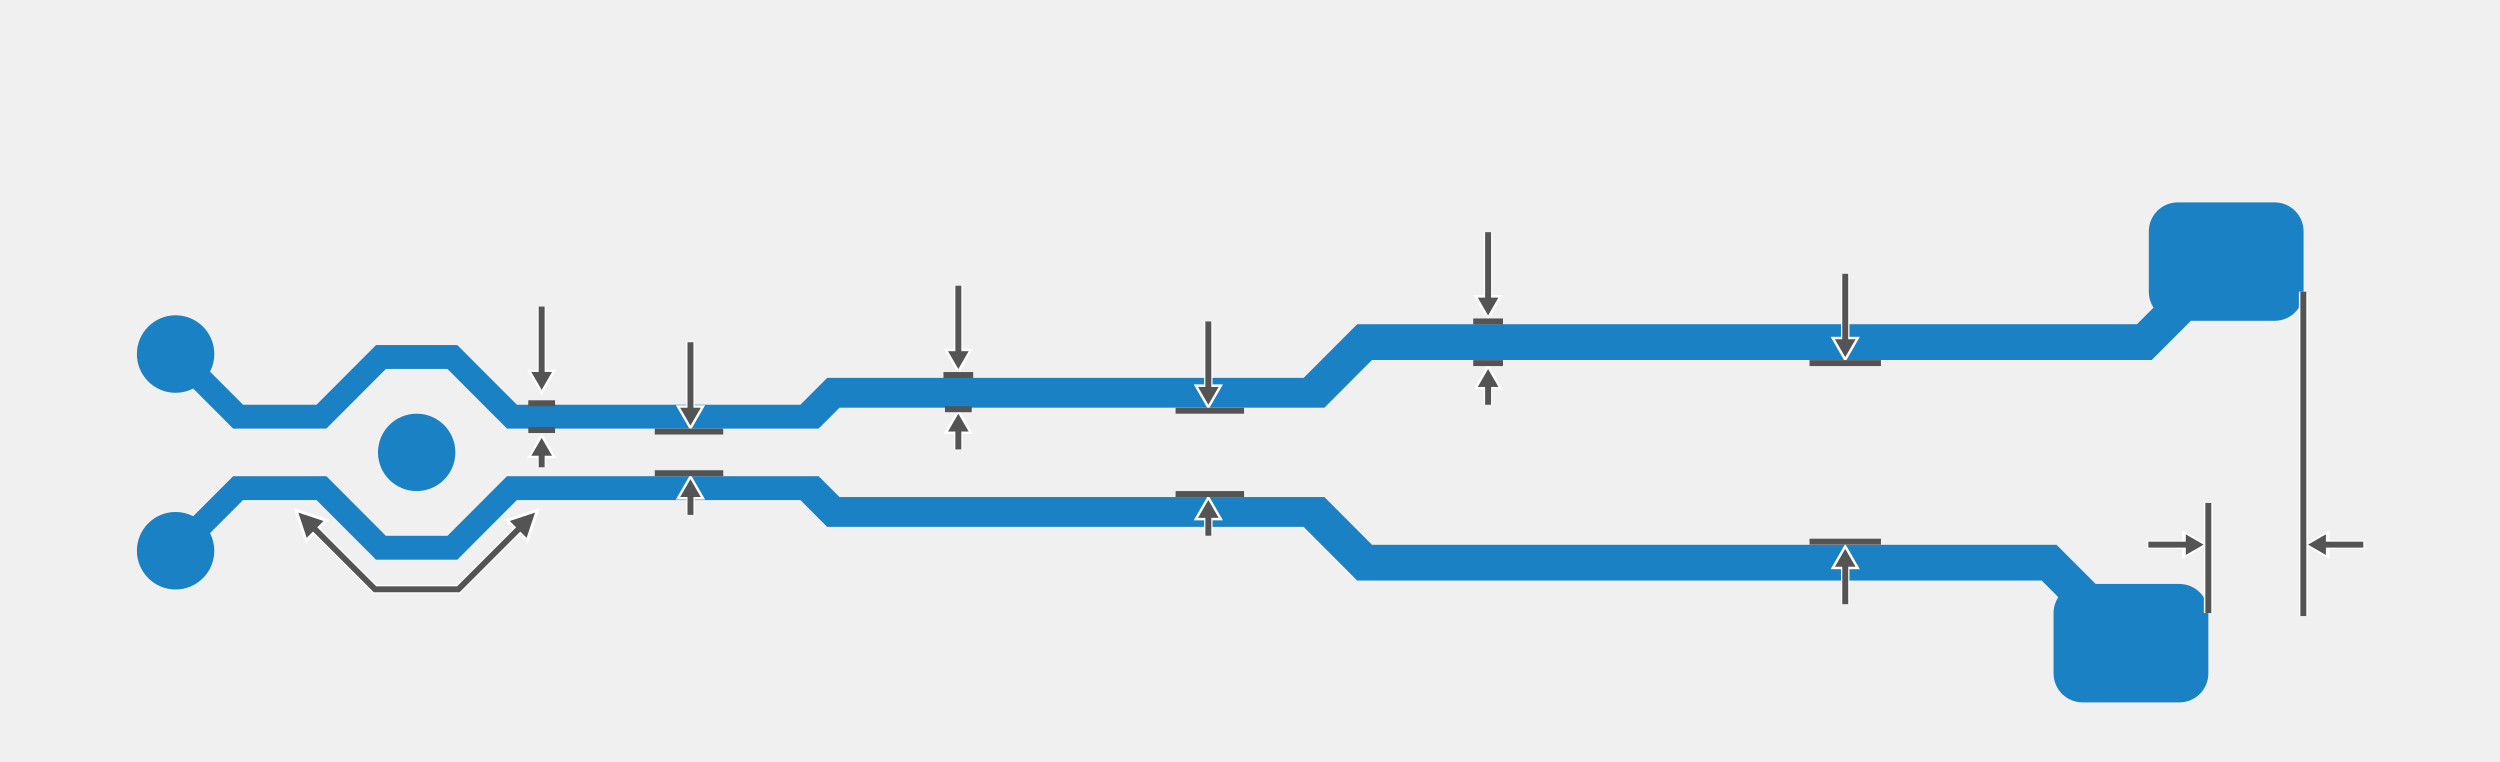
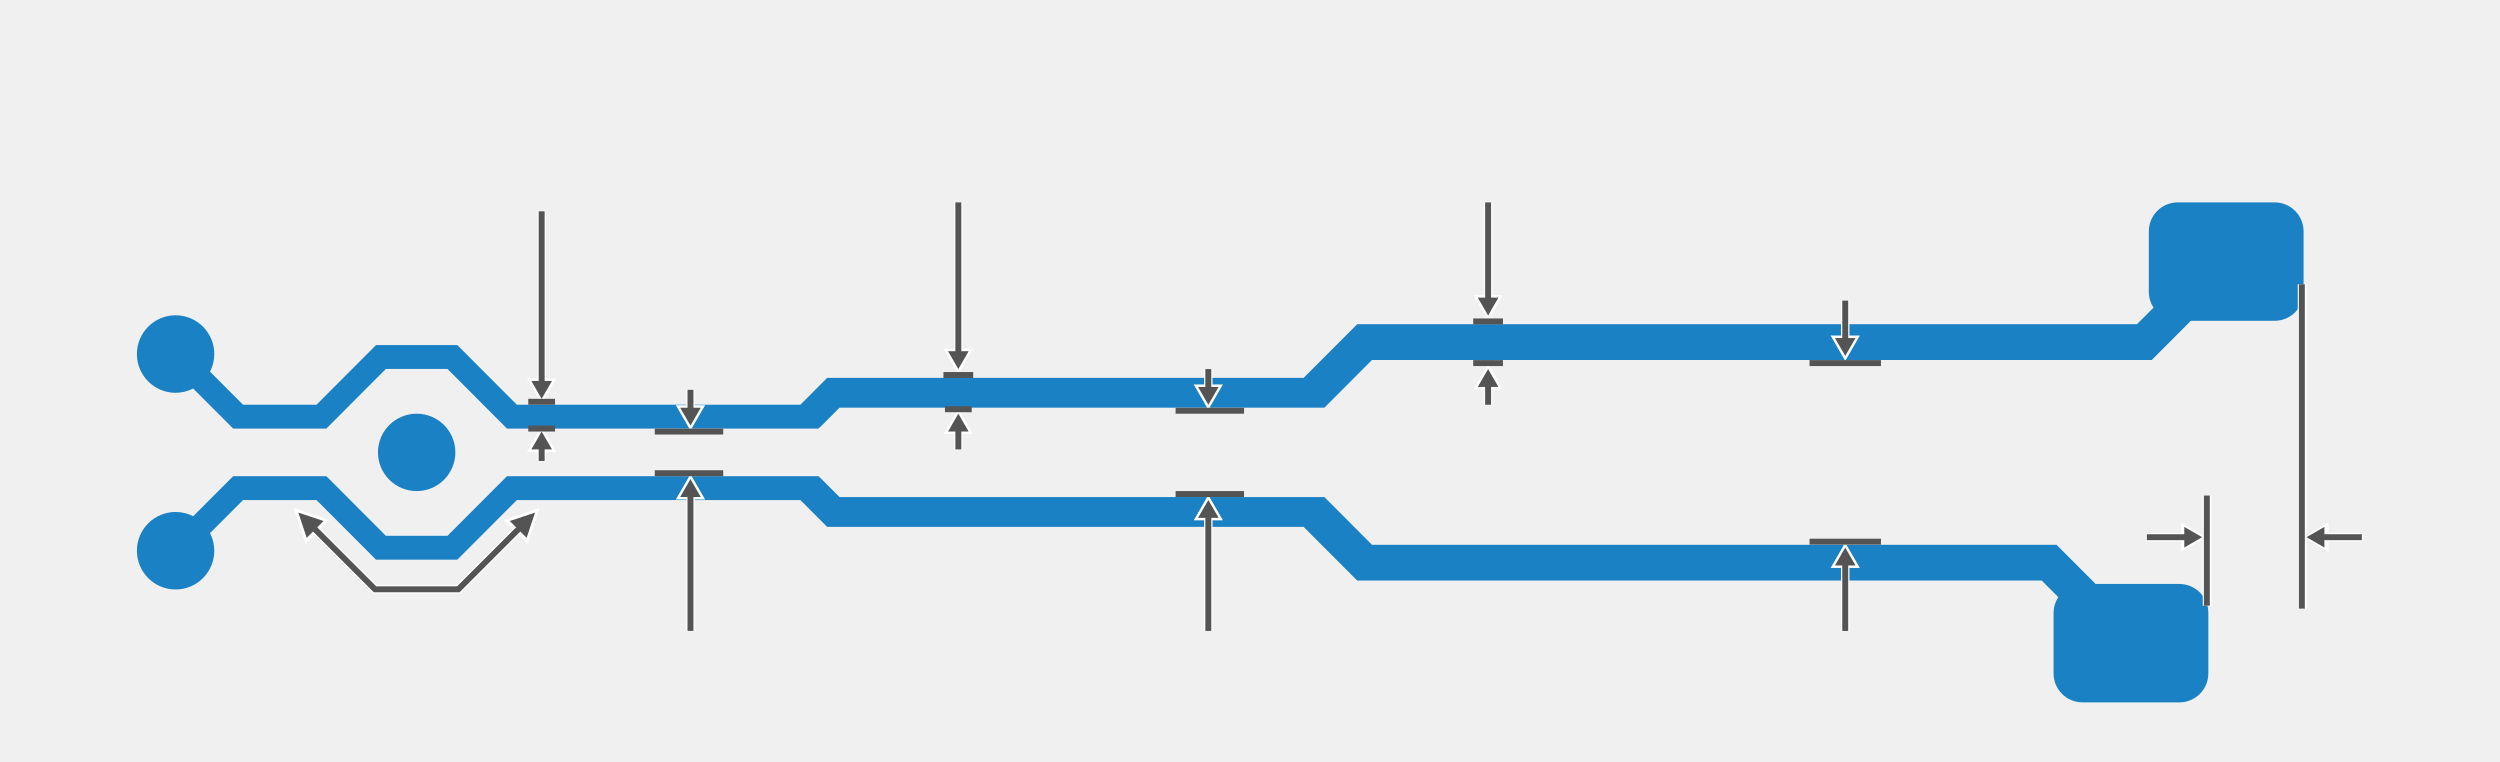
<svg xmlns="http://www.w3.org/2000/svg" width="840" height="256" viewBox="0 0 222.25 67.733" version="1.1" id="svg5" xml:space="preserve">
  <defs id="defs2">
    <marker style="overflow:visible" id="marker43377" refX="0" refY="0" orient="auto-start-reverse" markerWidth="4" markerHeight="4" viewBox="0 0 5.324 6.155" preserveAspectRatio="none">
      <path transform="scale(0.5)" style="fill:context-stroke;fill-rule:evenodd;stroke:context-stroke;stroke-width:1pt" d="M 5.77,0 -2.88,5 V -5 Z" id="path43375" />
    </marker>
    <marker style="overflow:visible" id="marker43161" refX="0" refY="0" orient="auto-start-reverse" markerWidth="4" markerHeight="4" viewBox="0 0 5.324 6.155" preserveAspectRatio="none">
      <path transform="scale(0.5)" style="fill:context-stroke;fill-rule:evenodd;stroke:context-stroke;stroke-width:1pt" d="M 5.77,0 -2.88,5 V -5 Z" id="path43159" />
    </marker>
    <marker style="overflow:visible" id="TriangleStart" refX="0" refY="0" orient="auto-start-reverse" markerWidth="3" markerHeight="3.468" viewBox="0 0 5.324 6.155" preserveAspectRatio="xMidYMid">
      <path transform="scale(0.5)" style="fill:context-stroke;fill-rule:evenodd;stroke:context-stroke;stroke-width:1pt" d="M 5.77,0 -2.88,5 V -5 Z" id="path135" />
    </marker>
    <marker style="overflow:visible" id="TriangleStart-6" refX="0" refY="0" orient="auto-start-reverse" markerWidth="3" markerHeight="3.468" viewBox="0 0 5.324 6.155" preserveAspectRatio="xMidYMid">
      <path transform="scale(0.5)" style="fill:context-stroke;fill-rule:evenodd;stroke:context-stroke;stroke-width:1pt" d="M 5.77,0 -2.88,5 V -5 Z" id="path135-1" />
    </marker>
    <marker style="overflow:visible" id="marker43161-8" refX="0" refY="0" orient="auto-start-reverse" markerWidth="4" markerHeight="4" viewBox="0 0 5.324 6.155" preserveAspectRatio="none">
      <path transform="scale(0.5)" style="fill:context-stroke;fill-rule:evenodd;stroke:context-stroke;stroke-width:1pt" d="M 5.77,0 -2.88,5 V -5 Z" id="path43159-7" />
    </marker>
    <marker style="overflow:visible" id="marker43377-9" refX="0" refY="0" orient="auto-start-reverse" markerWidth="4" markerHeight="4" viewBox="0 0 5.324 6.155" preserveAspectRatio="none">
      <path transform="scale(0.5)" style="fill:context-stroke;fill-rule:evenodd;stroke:context-stroke;stroke-width:1pt" d="M 5.77,0 -2.88,5 V -5 Z" id="path43375-2" />
    </marker>
    <marker style="overflow:visible" id="TriangleStart-6-5" refX="0" refY="0" orient="auto-start-reverse" markerWidth="3" markerHeight="3.468" viewBox="0 0 5.324 6.155" preserveAspectRatio="xMidYMid">
      <path transform="scale(0.5)" style="fill:context-stroke;fill-rule:evenodd;stroke:context-stroke;stroke-width:1pt" d="M 5.77,0 -2.88,5 V -5 Z" id="path135-1-9" />
    </marker>
    <marker style="overflow:visible" id="TriangleStart-2" refX="0" refY="0" orient="auto-start-reverse" markerWidth="3" markerHeight="3.468" viewBox="0 0 5.324 6.155" preserveAspectRatio="xMidYMid">
      <path transform="scale(0.5)" style="fill:context-stroke;fill-rule:evenodd;stroke:context-stroke;stroke-width:1pt" d="M 5.77,0 -2.88,5 V -5 Z" id="path135-8" />
    </marker>
    <marker style="overflow:visible" id="TriangleStart-6-5-3" refX="0" refY="0" orient="auto-start-reverse" markerWidth="3" markerHeight="3.468" viewBox="0 0 5.324 6.155" preserveAspectRatio="xMidYMid">
      <path transform="scale(0.5)" style="fill:context-stroke;fill-rule:evenodd;stroke:context-stroke;stroke-width:1pt" d="M 5.77,0 -2.88,5 V -5 Z" id="path135-1-9-6" />
    </marker>
    <marker style="overflow:visible" id="TriangleStart-2-1" refX="0" refY="0" orient="auto-start-reverse" markerWidth="3" markerHeight="3.468" viewBox="0 0 5.324 6.155" preserveAspectRatio="xMidYMid">
      <path transform="scale(0.5)" style="fill:context-stroke;fill-rule:evenodd;stroke:context-stroke;stroke-width:1pt" d="M 5.77,0 -2.88,5 V -5 Z" id="path135-8-2" />
    </marker>
  </defs>
  <g id="layer1" transform="translate(112.1834)" style="display:inline">
    <g id="g1" style="fill:#1a81c4;fill-opacity:1">
      <path id="path30003" style="color:#000000;display:inline;fill:#1a81c4;fill-opacity:1;stroke-width:1" d="m 81.425,17.992 c -1.429,0 -2.579,1.153 -2.579,2.584 v 5.36 c 0,0.522 0.154,1.007 0.418,1.412 l -1.472,1.475 H 8.471 l -3.641,3.648 -1.122,1.123 H -38.648 l -2.381,2.385 h -25.207 l -5.293,-5.301 h -7.227 l -5.291,5.301 h -6.531 l -2.934,-2.938 c 0.248,-0.485 0.378,-1.022 0.379,-1.567 0,-1.903 -1.54,-3.446 -3.44,-3.446 -1.9,0 -3.44,1.543 -3.44,3.446 0,1.903 1.54,3.446 3.44,3.446 0.544,-7.81e-4 1.08,-0.131 1.564,-0.38 l 3.554,3.56 h 8.285 l 5.291,-5.301 h 5.475 l 5.291,5.301 h 27.691 l 0.132,-0.133 0.009,0.009 1.729,-1.732 h 41.918 0.266 0.922 l 1.523,-1.526 2.709,-2.716 H 79.106 l 3.478,-3.483 h 7.441 c 1.429,0 2.579,-1.153 2.579,-2.584 v -5.36 c 0,-1.432 -1.15,-2.584 -2.579,-2.584 z" />
      <circle style="display:inline;opacity:1;fill:#1a81c4;fill-opacity:1;stroke:none;stroke-width:2.117;stroke-linecap:butt;stroke-linejoin:round;stroke-dasharray:none;paint-order:stroke fill markers" id="circle33683" cx="-34.925" cy="40.217" r="3.44" transform="translate(-40.21667)" />
      <path id="path40531" style="color:#000000;display:inline;fill:#1a81c4;fill-opacity:1;stroke-width:1" d="m 72.958,62.442 c -1.429,-3e-6 -2.579,-1.153 -2.579,-2.584 v -5.36 c 0,-0.522 0.154,-1.007 0.418,-1.412 L 69.325,51.61 H 8.471 l -3.641,-3.648 -1.122,-1.123 H -38.648 l -2.381,-2.385 h -25.207 l -5.293,5.301 h -7.227 l -5.291,-5.301 h -6.531 l -2.934,2.938 c 0.248,0.485 0.378,1.022 0.379,1.567 0,1.903 -1.54,3.446 -3.44,3.446 -1.9,0 -3.44,-1.543 -3.44,-3.446 0,-1.903 1.54,-3.446 3.44,-3.446 0.544,7.81e-4 1.08,0.131 1.564,0.38 l 3.554,-3.56 h 8.285 l 5.291,5.301 h 5.475 l 5.291,-5.301 h 27.691 l 0.132,0.133 0.009,-0.009 1.729,1.732 h 41.918 0.266 0.922 l 1.523,1.526 2.709,2.716 H 70.64 l 3.478,3.483 h 7.441 c 1.429,0 2.579,1.153 2.579,2.584 v 5.36 c 0,1.432 -1.15,2.584 -2.579,2.584 z" />
    </g>
  </g>
  <g id="layer7" />
  <g id="layer2" style="display:inline" transform="translate(71.96669)">
-     <g id="g3" style="stroke:#545454;stroke-opacity:1">
-       <g id="g6" style="stroke:#ffffff;stroke-width:0.75;stroke-dasharray:none;stroke-opacity:1" transform="translate(47.07379,6.724826)">
-         <path style="display:inline;fill:none;fill-opacity:1;stroke:#ffffff;stroke-width:0.75;stroke-dasharray:none;stroke-opacity:1;marker-end:url(#TriangleStart-6);paint-order:markers stroke fill" d="m -70.886,34.815 v -1.556" id="path42017-0" />
-         <path style="display:inline;fill:none;fill-opacity:1;stroke:#ffffff;stroke-width:0.75;stroke-dasharray:none;stroke-opacity:1;marker-end:url(#TriangleStart-6);paint-order:markers stroke fill" d="m -11.62,21.85 v 6.35" id="path43563-2" />
-         <path style="display:inline;fill:none;fill-opacity:1;stroke:#ffffff;stroke-width:0.75;stroke-dasharray:none;stroke-opacity:1;marker-end:url(#TriangleStart-6);paint-order:markers stroke fill" d="M -11.62,40.9 V 38.784" id="path43565-3" />
-         <path style="display:inline;fill:none;fill-opacity:1;stroke:#ffffff;stroke-width:0.75;stroke-dasharray:none;stroke-opacity:1;marker-end:url(#TriangleStart-6);paint-order:markers stroke fill" d="m 45.001,17.617 v 6.35" id="path44453-7" />
-         <path style="display:inline;fill:none;fill-opacity:1;stroke:#ffffff;stroke-width:0.75;stroke-dasharray:none;stroke-opacity:1;marker-end:url(#TriangleStart-6);paint-order:markers stroke fill" d="M 45.001,46.986 V 43.128" id="path44455-5" />
-         <path style="display:inline;fill:none;fill-opacity:1;stroke:#ffffff;stroke-width:0.75;stroke-dasharray:none;stroke-opacity:1;marker-end:url(#TriangleStart-6);paint-order:markers stroke fill" d="m -70.886,20.527 v 6.35" id="path41314-9" />
-         <path style="display:inline;fill:none;fill-opacity:1;stroke:#ffffff;stroke-width:0.75;stroke-dasharray:none;stroke-opacity:1;marker-end:url(#TriangleStart-6);paint-order:markers stroke fill" d="m -57.657,23.702 v 6.35" id="path43033-2" />
-         <path style="display:inline;fill:none;fill-opacity:1;stroke:#ffffff;stroke-width:0.75;stroke-dasharray:none;stroke-opacity:1;marker-end:url(#TriangleStart-6);paint-order:markers stroke fill" d="M -57.657,39.048 V 36.931" id="path43035-2" />
-         <path style="display:inline;fill:none;fill-opacity:1;stroke:#ffffff;stroke-width:0.75;stroke-dasharray:none;stroke-opacity:1;marker-end:url(#TriangleStart-6);paint-order:markers stroke fill" d="m -33.845,18.675 v 6.35" id="path43531-8" />
-         <path style="display:inline;fill:none;fill-opacity:1;stroke:#ffffff;stroke-width:0.75;stroke-dasharray:none;stroke-opacity:1;marker-end:url(#TriangleStart-6);paint-order:markers stroke fill" d="M -33.845,33.227 V 31.111" id="path43533-9" />
-         <path style="display:inline;fill:none;fill-opacity:1;stroke:#ffffff;stroke-width:0.75;stroke-dasharray:none;stroke-opacity:1;marker-end:url(#TriangleStart-6);paint-order:markers stroke fill" d="m 13.251,13.913 v 6.35" id="path44345-7" />
-         <path style="display:inline;fill:none;fill-opacity:1;stroke:#ffffff;stroke-width:0.75;stroke-dasharray:none;stroke-opacity:1;marker-end:url(#TriangleStart-6);paint-order:markers stroke fill" d="M 13.251,29.259 V 27.142" id="path44347-3" />
-         <path style="display:inline;fill:none;fill-opacity:1;stroke:#ffffff;stroke-width:0.75;stroke-dasharray:none;stroke-opacity:1;marker-start:url(#marker43161-8);marker-end:url(#marker43377-9);paint-order:markers stroke fill" d="m -91.524,39.842 5.821,5.821 h 7.408 l 5.821,-5.821" id="path43103-6" />
-       </g>
-       <g id="g2" style="fill:none;fill-opacity:1;stroke:#545454;stroke-opacity:1" transform="translate(-71.96669)">
-         <path style="fill:none;fill-opacity:1;stroke:#545454;stroke-width:0.529;stroke-dasharray:none;stroke-opacity:1;marker-end:url(#TriangleStart);paint-order:markers stroke fill" d="m 48.154,41.54 v -1.556" id="path42017" />
-         <path style="fill:none;fill-opacity:1;stroke:#545454;stroke-width:0.529;stroke-dasharray:none;stroke-opacity:1;marker-end:url(#TriangleStart);paint-order:markers stroke fill" d="m 107.421,28.575 v 6.35" id="path43563" />
-         <path style="fill:none;fill-opacity:1;stroke:#545454;stroke-width:0.529;stroke-dasharray:none;stroke-opacity:1;marker-end:url(#TriangleStart);paint-order:markers stroke fill" d="M 107.421,47.625 V 45.508" id="path43565" />
-         <path style="fill:none;fill-opacity:1;stroke:#545454;stroke-width:0.529;stroke-dasharray:none;stroke-opacity:1;marker-end:url(#TriangleStart);paint-order:markers stroke fill" d="m 164.042,24.342 v 6.35" id="path44453" />
-         <path style="fill:none;fill-opacity:1;stroke:#545454;stroke-width:0.529;stroke-dasharray:none;stroke-opacity:1;marker-end:url(#TriangleStart);paint-order:markers stroke fill" d="M 164.042,53.71 V 49.853" id="path44455" />
-         <path style="fill:none;fill-opacity:1;stroke:#545454;stroke-width:0.529;stroke-dasharray:none;stroke-opacity:1;marker-end:url(#TriangleStart);paint-order:markers stroke fill" d="m 48.154,27.252 v 6.35" id="path41314" />
-         <path style="fill:none;fill-opacity:1;stroke:#545454;stroke-width:0.529;stroke-dasharray:none;stroke-opacity:1;marker-end:url(#TriangleStart);paint-order:markers stroke fill" d="m 61.383,30.427 v 6.35" id="path43033" />
-         <path style="fill:none;fill-opacity:1;stroke:#545454;stroke-width:0.529;stroke-dasharray:none;stroke-opacity:1;marker-end:url(#TriangleStart);paint-order:markers stroke fill" d="M 61.383,45.773 V 43.656" id="path43035" />
-         <path style="fill:none;fill-opacity:1;stroke:#545454;stroke-width:0.529;stroke-dasharray:none;stroke-opacity:1;marker-end:url(#TriangleStart);paint-order:markers stroke fill" d="m 85.196,25.4 v 6.35" id="path43531" />
-         <path style="fill:none;fill-opacity:1;stroke:#545454;stroke-width:0.529;stroke-dasharray:none;stroke-opacity:1;marker-end:url(#TriangleStart);paint-order:markers stroke fill" d="M 85.196,39.952 V 37.835" id="path43533" />
-         <path style="fill:none;fill-opacity:1;stroke:#545454;stroke-width:0.529;stroke-dasharray:none;stroke-opacity:1;marker-end:url(#TriangleStart);paint-order:markers stroke fill" d="m 132.292,20.637 v 6.35" id="path44345" />
-         <path style="fill:none;fill-opacity:1;stroke:#545454;stroke-width:0.529;stroke-dasharray:none;stroke-opacity:1;marker-end:url(#TriangleStart);paint-order:markers stroke fill" d="M 132.292,35.983 V 33.867" id="path44347" />
-       </g>
-       <path style="display:inline;fill:#050505;fill-opacity:1;stroke:#545454;stroke-width:0.529;stroke-dasharray:none;paint-order:markers stroke fill;stroke-opacity:1" d="m -25.003,38.232 h 2.381" id="path42082" />
-       <path style="display:inline;fill:none;fill-opacity:1;stroke:#545454;stroke-width:0.529;stroke-dasharray:none;marker-start:url(#marker43161);marker-end:url(#marker43377);paint-order:markers stroke fill;stroke-opacity:1" d="m -44.45,46.567 5.821,5.821 h 7.408 l 5.821,-5.821" id="path43103" />
-       <path style="fill:#050505;fill-opacity:1;stroke:#545454;stroke-width:0.529;stroke-dasharray:none;paint-order:markers stroke fill;stroke-opacity:1" d="m -25.003,35.851 h 2.381" id="path42080" />
-       <path style="fill:#050505;fill-opacity:1;stroke:#545454;stroke-width:0.529;stroke-dasharray:none;stroke-opacity:1;paint-order:markers stroke fill" d="m -13.758,38.365 h 6.085" id="path43045" />
-       <path style="fill:#050505;fill-opacity:1;stroke:#545454;stroke-width:0.529;stroke-dasharray:none;stroke-opacity:1;paint-order:markers stroke fill" d="m -13.758,42.069 h 6.085" id="path43047" />
-       <path style="fill:#050505;fill-opacity:1;stroke:#545454;stroke-width:0.529;stroke-dasharray:none;stroke-opacity:1;paint-order:markers stroke fill" d="m 11.906,33.338 h 2.646" id="path43535" />
-       <path style="fill:#050505;fill-opacity:1;stroke:#545454;stroke-width:0.529;stroke-dasharray:none;paint-order:markers stroke fill;stroke-opacity:1" d="m 12.039,36.38 h 2.381" id="path43537" />
-       <path style="fill:#050505;fill-opacity:1;stroke:#545454;stroke-width:0.529;stroke-dasharray:none;stroke-opacity:1;paint-order:markers stroke fill" d="m 32.544,36.513 h 6.085" id="path43567" />
-       <path style="fill:#050505;fill-opacity:1;stroke:#545454;stroke-width:0.529;stroke-dasharray:none;stroke-opacity:1;paint-order:markers stroke fill" d="m 32.544,43.921 h 6.085" id="path43569" />
-       <path style="fill:#050505;fill-opacity:1;stroke:#545454;stroke-width:0.529;stroke-dasharray:none;stroke-opacity:1;paint-order:markers stroke fill" d="M 59.002,28.575 H 61.648" id="path44349" />
-       <path style="fill:#050505;fill-opacity:1;stroke:#545454;stroke-width:0.529;stroke-dasharray:none;stroke-opacity:1;paint-order:markers stroke fill" d="M 59.002,32.279 H 61.648" id="path44351" />
-       <path style="fill:#050505;fill-opacity:1;stroke:#545454;stroke-width:0.529;stroke-dasharray:none;stroke-opacity:1;paint-order:markers stroke fill" d="m 88.9,32.279 h 6.35" id="path44461" />
-       <path style="fill:#050505;fill-opacity:1;stroke:#545454;stroke-width:0.529;stroke-dasharray:none;stroke-opacity:1;paint-order:markers stroke fill" d="m 88.9,48.154 h 6.35" id="path44463" />
-       <g id="g39116" transform="translate(9.525001)">
-         <path style="display:inline;fill:#ffffff;fill-opacity:1;stroke:#ffffff;stroke-width:0.794;stroke-dasharray:none;stroke-opacity:1;paint-order:markers stroke fill" d="M 114.829,54.504 V 44.715" id="path44461-3-7" />
-         <g id="g39039" transform="rotate(90,106.815,59.19001)">
-           <path style="display:inline;fill:none;fill-opacity:1;stroke:#ffffff;stroke-width:0.75;stroke-dasharray:none;stroke-opacity:1;marker-end:url(#TriangleStart-6-5);paint-order:markers stroke fill" d="M 48.97,49.896 V 46.039" id="path44455-5-2" transform="translate(47.07379,6.724826)" />
-           <path style="display:inline;fill:none;fill-opacity:1;stroke:#545454;stroke-width:0.529;stroke-dasharray:none;stroke-opacity:1;marker-end:url(#TriangleStart-2);paint-order:markers stroke fill" d="M 96.044,56.51 V 52.652" id="path44455-9" />
-         </g>
-         <path style="display:inline;fill:#050505;fill-opacity:1;stroke:#545454;stroke-width:0.529;stroke-dasharray:none;stroke-opacity:1;paint-order:markers stroke fill" d="M 114.829,54.504 V 44.715" id="path44461-3" />
-       </g>
-       <g id="g39116-9" style="display:inline;stroke:#545454;stroke-opacity:1" transform="rotate(180,123.8144,49.74167)">
-         <path style="display:inline;fill:#ffffff;fill-opacity:1;stroke:#ffffff;stroke-width:0.794;stroke-dasharray:none;stroke-opacity:1;paint-order:markers stroke fill" d="M 114.829,73.554 V 44.715" id="path44461-3-7-3" />
-         <g id="g39039-1" transform="rotate(90,105.4921,60.51292)">
-           <path style="display:inline;fill:none;fill-opacity:1;stroke:#ffffff;stroke-width:0.75;stroke-dasharray:none;stroke-opacity:1;marker-end:url(#TriangleStart-6-5-3);paint-order:markers stroke fill" d="M 48.97,49.896 V 46.039" id="path44455-5-2-9" transform="translate(47.07379,6.724826)" />
-           <path style="display:inline;fill:none;fill-opacity:1;stroke:#545454;stroke-width:0.529;stroke-dasharray:none;stroke-opacity:1;marker-end:url(#TriangleStart-2-1);paint-order:markers stroke fill" d="M 96.044,56.51 V 52.652" id="path44455-9-4" />
-         </g>
-         <path style="display:inline;fill:#050505;fill-opacity:1;stroke:#545454;stroke-width:0.529;stroke-dasharray:none;stroke-opacity:1;paint-order:markers stroke fill" d="M 114.829,73.554 V 44.715" id="path44461-3-78" />
-       </g>
+     <g id="g6" style="stroke:#ffffff;stroke-width:0.75;stroke-dasharray:none;stroke-opacity:1" transform="translate(47.07379,6.724826)">
+       <path style="display:inline;fill:none;fill-opacity:1;stroke:#ffffff;stroke-width:0.75;stroke-dasharray:none;stroke-opacity:1;marker-end:url(#TriangleStart-6);paint-order:markers stroke fill" d="m -70.886,34.27 v -1.556" id="path42017-0" />
+       <path style="display:inline;fill:none;fill-opacity:1;stroke:#ffffff;stroke-width:0.75;stroke-dasharray:none;stroke-opacity:1;marker-end:url(#TriangleStart-6);paint-order:markers stroke fill" d="m -11.621,49.367 4e-6,-10.583" id="path43563-2" />
+       <path style="display:inline;fill:none;fill-opacity:1;stroke:#ffffff;stroke-width:0.75;stroke-dasharray:none;stroke-opacity:1;marker-end:url(#TriangleStart-6);paint-order:markers stroke fill" d="m -11.621,26.084 v 2.117" id="path43565-3" />
+       <path style="display:inline;fill:none;fill-opacity:1;stroke:#ffffff;stroke-width:0.75;stroke-dasharray:none;stroke-opacity:1;marker-end:url(#TriangleStart-6);paint-order:markers stroke fill" d="m 45.001,49.367 v -6.35" id="path44453-7" />
+       <path style="display:inline;fill:none;fill-opacity:1;stroke:#ffffff;stroke-width:0.75;stroke-dasharray:none;stroke-opacity:1;marker-end:url(#TriangleStart-6);paint-order:markers stroke fill" d="m 45.001,19.998 v 3.857" id="path44455-5" />
+       <path style="display:inline;fill:none;fill-opacity:1;stroke:#ffffff;stroke-width:0.75;stroke-dasharray:none;stroke-opacity:1;marker-end:url(#TriangleStart-6);paint-order:markers stroke fill" d="m -70.886,12.061 3e-6,15.61" id="path41314-9" />
+       <path style="display:inline;fill:none;fill-opacity:1;stroke:#ffffff;stroke-width:0.75;stroke-dasharray:none;stroke-opacity:1;marker-end:url(#TriangleStart-6);paint-order:markers stroke fill" d="m -57.658,49.363 -3e-6,-12.435" id="path43033-2" />
+       <path style="display:inline;fill:none;fill-opacity:1;stroke:#ffffff;stroke-width:0.75;stroke-dasharray:none;stroke-opacity:1;marker-end:url(#TriangleStart-6);paint-order:markers stroke fill" d="m -57.658,27.931 v 2.117" id="path43035-2" />
+       <path style="display:inline;fill:none;fill-opacity:1;stroke:#ffffff;stroke-width:0.75;stroke-dasharray:none;stroke-opacity:1;marker-end:url(#TriangleStart-6);paint-order:markers stroke fill" d="m -33.845,11.267 1e-6,13.758" id="path43531-8" />
+       <path style="display:inline;fill:none;fill-opacity:1;stroke:#ffffff;stroke-width:0.75;stroke-dasharray:none;stroke-opacity:1;marker-end:url(#TriangleStart-6);paint-order:markers stroke fill" d="M -33.845,33.227 V 31.111" id="path43533-9" />
+       <path style="display:inline;fill:none;fill-opacity:1;stroke:#ffffff;stroke-width:0.75;stroke-dasharray:none;stroke-opacity:1;marker-end:url(#TriangleStart-6);paint-order:markers stroke fill" d="m 13.251,11.267 10e-7,8.996" id="path44345-7" />
+       <path style="display:inline;fill:none;fill-opacity:1;stroke:#ffffff;stroke-width:0.75;stroke-dasharray:none;stroke-opacity:1;marker-end:url(#TriangleStart-6);paint-order:markers stroke fill" d="M 13.251,29.259 V 27.142" id="path44347-3" />
+       <path style="display:inline;fill:none;fill-opacity:1;stroke:#ffffff;stroke-width:0.75;stroke-dasharray:none;stroke-opacity:1;marker-start:url(#marker43161-8);marker-end:url(#marker43377-9);paint-order:markers stroke fill" d="m -91.524,39.842 5.821,5.821 h 7.408 l 5.821,-5.821" id="path43103-6" />
+     </g>
+     <g id="g2" style="fill:#545454;fill-opacity:1;stroke:#545454;stroke-opacity:1" transform="translate(-71.96669)">
+       <path style="fill:#545454;fill-opacity:1;stroke:#545454;stroke-width:0.529;stroke-dasharray:none;stroke-opacity:1;marker-end:url(#TriangleStart);paint-order:markers stroke fill" d="m 48.154,40.979 v -1.556" id="path42017" />
+       <path style="fill:#545454;fill-opacity:1;stroke:#545454;stroke-width:0.529;stroke-dasharray:none;stroke-opacity:1;marker-end:url(#TriangleStart);paint-order:markers stroke fill" d="M 107.42,56.092 V 45.508" id="path43563" />
+       <path style="fill:#545454;fill-opacity:1;stroke:#545454;stroke-width:0.529;stroke-dasharray:none;stroke-opacity:1;marker-end:url(#TriangleStart);paint-order:markers stroke fill" d="m 107.42,32.808 v 2.117" id="path43565" />
+       <path style="fill:#545454;fill-opacity:1;stroke:#545454;stroke-width:0.529;stroke-dasharray:none;stroke-opacity:1;marker-end:url(#TriangleStart);paint-order:markers stroke fill" d="m 164.042,56.092 v -6.35" id="path44453" />
+       <path style="fill:#545454;fill-opacity:1;stroke:#545454;stroke-width:0.529;stroke-dasharray:none;stroke-opacity:1;marker-end:url(#TriangleStart);paint-order:markers stroke fill" d="m 164.042,26.723 v 3.857" id="path44455" />
+       <path style="fill:#545454;fill-opacity:1;stroke:#545454;stroke-width:0.529;stroke-dasharray:none;stroke-opacity:1;marker-end:url(#TriangleStart);paint-order:markers stroke fill" d="m 48.154,18.785 3e-6,15.61" id="path41314" />
+       <path style="fill:#545454;fill-opacity:1;stroke:#545454;stroke-width:0.529;stroke-dasharray:none;stroke-opacity:1;marker-end:url(#TriangleStart);paint-order:markers stroke fill" d="m 61.383,56.087 -3e-6,-12.435" id="path43033" />
+       <path style="fill:#545454;fill-opacity:1;stroke:#545454;stroke-width:0.529;stroke-dasharray:none;stroke-opacity:1;marker-end:url(#TriangleStart);paint-order:markers stroke fill" d="m 61.383,34.656 v 2.117" id="path43035" />
+       <path style="fill:#545454;fill-opacity:1;stroke:#545454;stroke-width:0.529;stroke-dasharray:none;stroke-opacity:1;marker-end:url(#TriangleStart);paint-order:markers stroke fill" d="m 85.196,17.992 1e-6,13.758" id="path43531" />
+       <path style="fill:#545454;fill-opacity:1;stroke:#545454;stroke-width:0.529;stroke-dasharray:none;stroke-opacity:1;marker-end:url(#TriangleStart);paint-order:markers stroke fill" d="M 85.196,39.952 V 37.835" id="path43533" />
+       <path style="fill:#545454;fill-opacity:1;stroke:#545454;stroke-width:0.529;stroke-dasharray:none;stroke-opacity:1;marker-end:url(#TriangleStart);paint-order:markers stroke fill" d="M 132.292,17.992 V 26.988" id="path44345" />
+       <path style="fill:#545454;fill-opacity:1;stroke:#545454;stroke-width:0.529;stroke-dasharray:none;stroke-opacity:1;marker-end:url(#TriangleStart);paint-order:markers stroke fill" d="M 132.292,35.983 V 33.867" id="path44347" />
+     </g>
+     <path style="display:inline;fill:#050505;fill-opacity:1;stroke:#545454;stroke-width:0.529;stroke-dasharray:none;stroke-opacity:1;paint-order:markers stroke fill" d="m -25.003,38.1 h 2.381" id="path42082" />
+     <path style="display:inline;fill:none;fill-opacity:1;stroke:#545454;stroke-width:0.529;stroke-dasharray:none;stroke-opacity:1;marker-start:url(#marker43161);marker-end:url(#marker43377);paint-order:markers stroke fill" d="m -44.45,46.567 5.821,5.821 h 7.408 l 5.821,-5.821" id="path43103" />
+     <path style="fill:#050505;fill-opacity:1;stroke:#545454;stroke-width:0.529;stroke-dasharray:none;stroke-opacity:1;paint-order:markers stroke fill" d="m -25.003,35.719 h 2.381" id="path42080" />
+     <path style="fill:#050505;fill-opacity:1;stroke:#545454;stroke-width:0.529;stroke-dasharray:none;stroke-opacity:1;paint-order:markers stroke fill" d="m -13.758,38.365 h 6.085" id="path43045" />
+     <path style="fill:#050505;fill-opacity:1;stroke:#545454;stroke-width:0.529;stroke-dasharray:none;stroke-opacity:1;paint-order:markers stroke fill" d="m -13.758,42.069 h 6.085" id="path43047" />
+     <path style="fill:#050505;fill-opacity:1;stroke:#545454;stroke-width:0.529;stroke-dasharray:none;stroke-opacity:1;paint-order:markers stroke fill" d="m 11.906,33.338 h 2.646" id="path43535" />
+     <path style="fill:#050505;fill-opacity:1;stroke:#545454;stroke-width:0.529;stroke-dasharray:none;stroke-opacity:1;paint-order:markers stroke fill" d="m 12.039,36.38 h 2.381" id="path43537" />
+     <path style="fill:#050505;fill-opacity:1;stroke:#545454;stroke-width:0.529;stroke-dasharray:none;stroke-opacity:1;paint-order:markers stroke fill" d="m 32.544,36.513 h 6.085" id="path43567" />
+     <path style="fill:#545454;fill-opacity:1;stroke:#545454;stroke-width:0.529;stroke-dasharray:none;stroke-opacity:1;paint-order:markers stroke fill" d="m 32.544,43.921 h 6.085" id="path43569" />
+     <path style="fill:#050505;fill-opacity:1;stroke:#545454;stroke-width:0.529;stroke-dasharray:none;stroke-opacity:1;paint-order:markers stroke fill" d="M 59.002,28.575 H 61.648" id="path44349" />
+     <path style="fill:#050505;fill-opacity:1;stroke:#545454;stroke-width:0.529;stroke-dasharray:none;stroke-opacity:1;paint-order:markers stroke fill" d="M 59.002,32.279 H 61.648" id="path44351" />
+     <path style="fill:#050505;fill-opacity:1;stroke:#545454;stroke-width:0.529;stroke-dasharray:none;stroke-opacity:1;paint-order:markers stroke fill" d="m 88.9,32.279 h 6.35" id="path44461" />
+     <path style="fill:#050505;fill-opacity:1;stroke:#545454;stroke-width:0.529;stroke-dasharray:none;stroke-opacity:1;paint-order:markers stroke fill" d="m 88.9,48.154 h 6.35" id="path44463" />
+     <path style="display:inline;fill:#ffffff;fill-opacity:1;stroke:#ffffff;stroke-width:0.794;stroke-dasharray:none;stroke-opacity:1;paint-order:markers stroke fill" d="M 124.255,53.843 V 44.053" id="path44461-3-7" />
+     <path style="display:inline;fill:none;fill-opacity:1;stroke:#ffffff;stroke-width:0.75;stroke-dasharray:none;stroke-opacity:1;marker-end:url(#TriangleStart-6-5);paint-order:markers stroke fill" d="m 118.81,47.757 h 1.01 2.848" id="path44455-5-2" />
+     <path style="display:inline;fill:#ffffff;fill-opacity:1;stroke:#ffffff;stroke-width:0.794;stroke-dasharray:none;stroke-opacity:1;paint-order:markers stroke fill" d="M 132.701,25.268 V 54.107" id="path44461-3-7-3" />
+     <path style="display:inline;fill:none;fill-opacity:1;stroke:#ffffff;stroke-width:0.75;stroke-dasharray:none;stroke-opacity:1;marker-end:url(#TriangleStart-6-5-3);paint-order:markers stroke fill" d="M 138.146,47.757 H 134.288" id="path44455-5-2-9" />
+     <g id="g3" transform="translate(-0.1535098)">
+       <path style="display:inline;fill:none;fill-opacity:1;stroke:#545454;stroke-width:0.529;stroke-dasharray:none;stroke-opacity:1;marker-end:url(#TriangleStart-2);paint-order:markers stroke fill" d="m 119.042,47.757 h 3.857" id="path44455-9" />
+       <path style="display:inline;fill:#050505;fill-opacity:1;stroke:#545454;stroke-width:0.529;stroke-dasharray:none;stroke-opacity:1;paint-order:markers stroke fill" d="M 124.375,53.843 V 44.053" id="path44461-3" />
+       <path style="display:inline;fill:none;fill-opacity:1;stroke:#545454;stroke-width:0.529;stroke-dasharray:none;stroke-opacity:1;marker-end:url(#TriangleStart-2-1);paint-order:markers stroke fill" d="m 138.155,47.757 h -3.857" id="path44455-9-4" />
+       <path style="display:inline;fill:#050505;fill-opacity:1;stroke:#545454;stroke-width:0.529;stroke-dasharray:none;stroke-opacity:1;paint-order:markers stroke fill" d="M 132.821,25.268 V 54.107" id="path44461-3-78" />
    </g>
  </g>
</svg>
